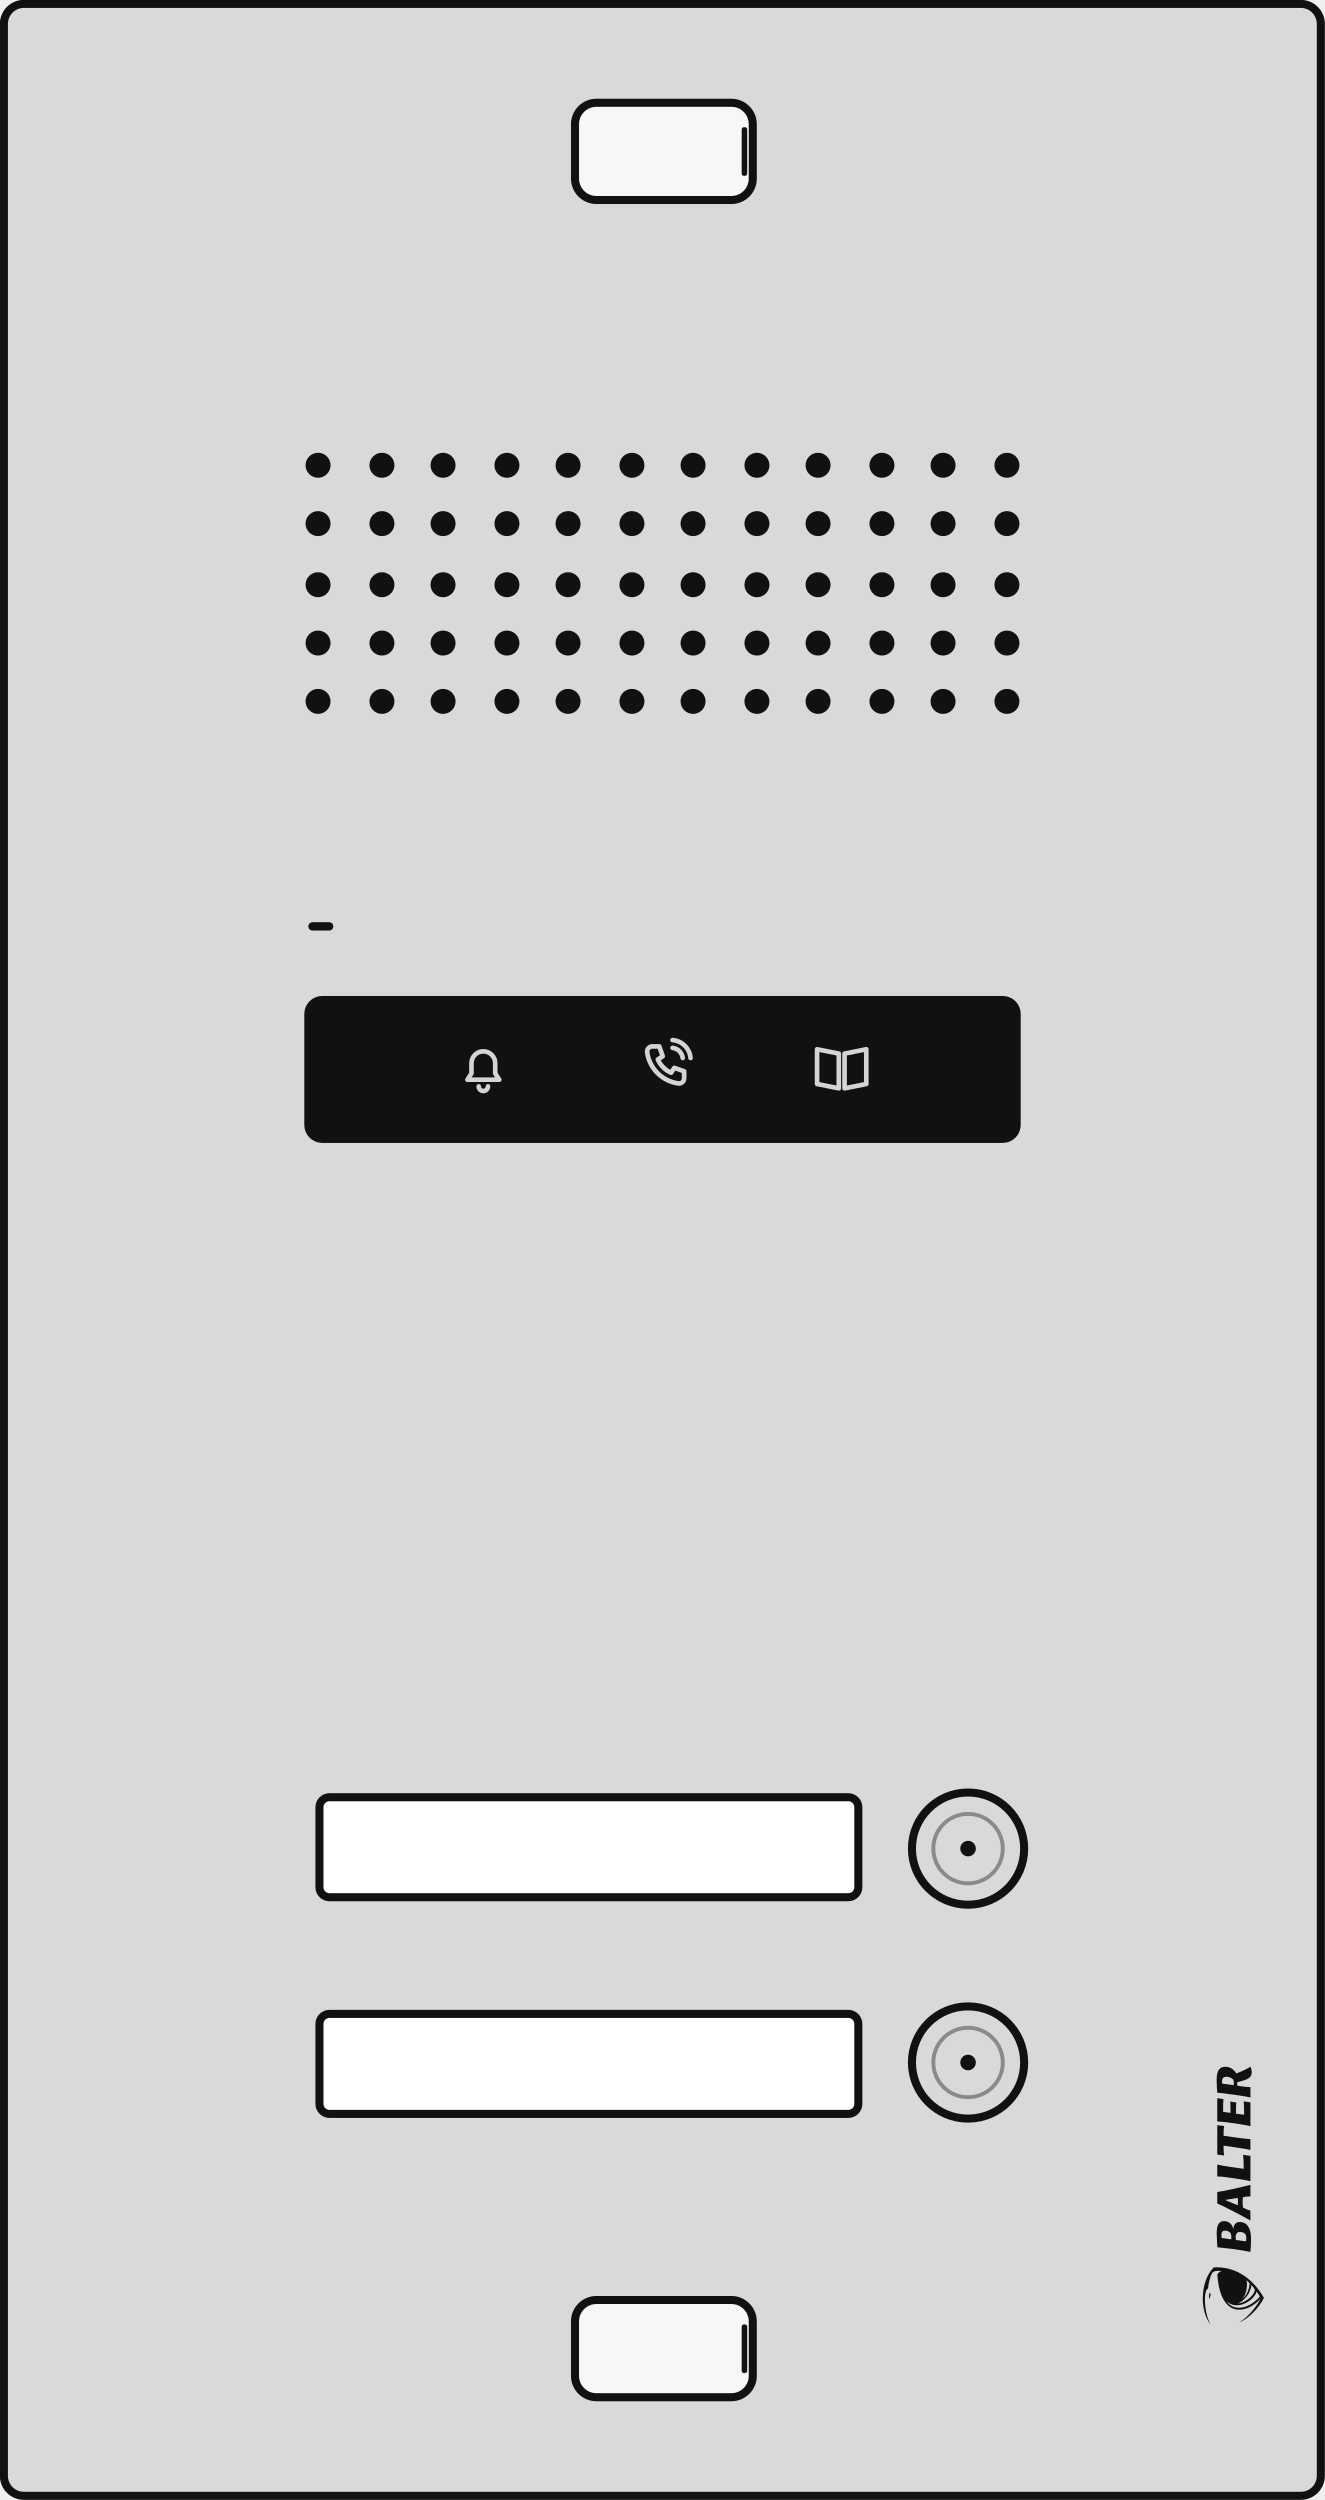
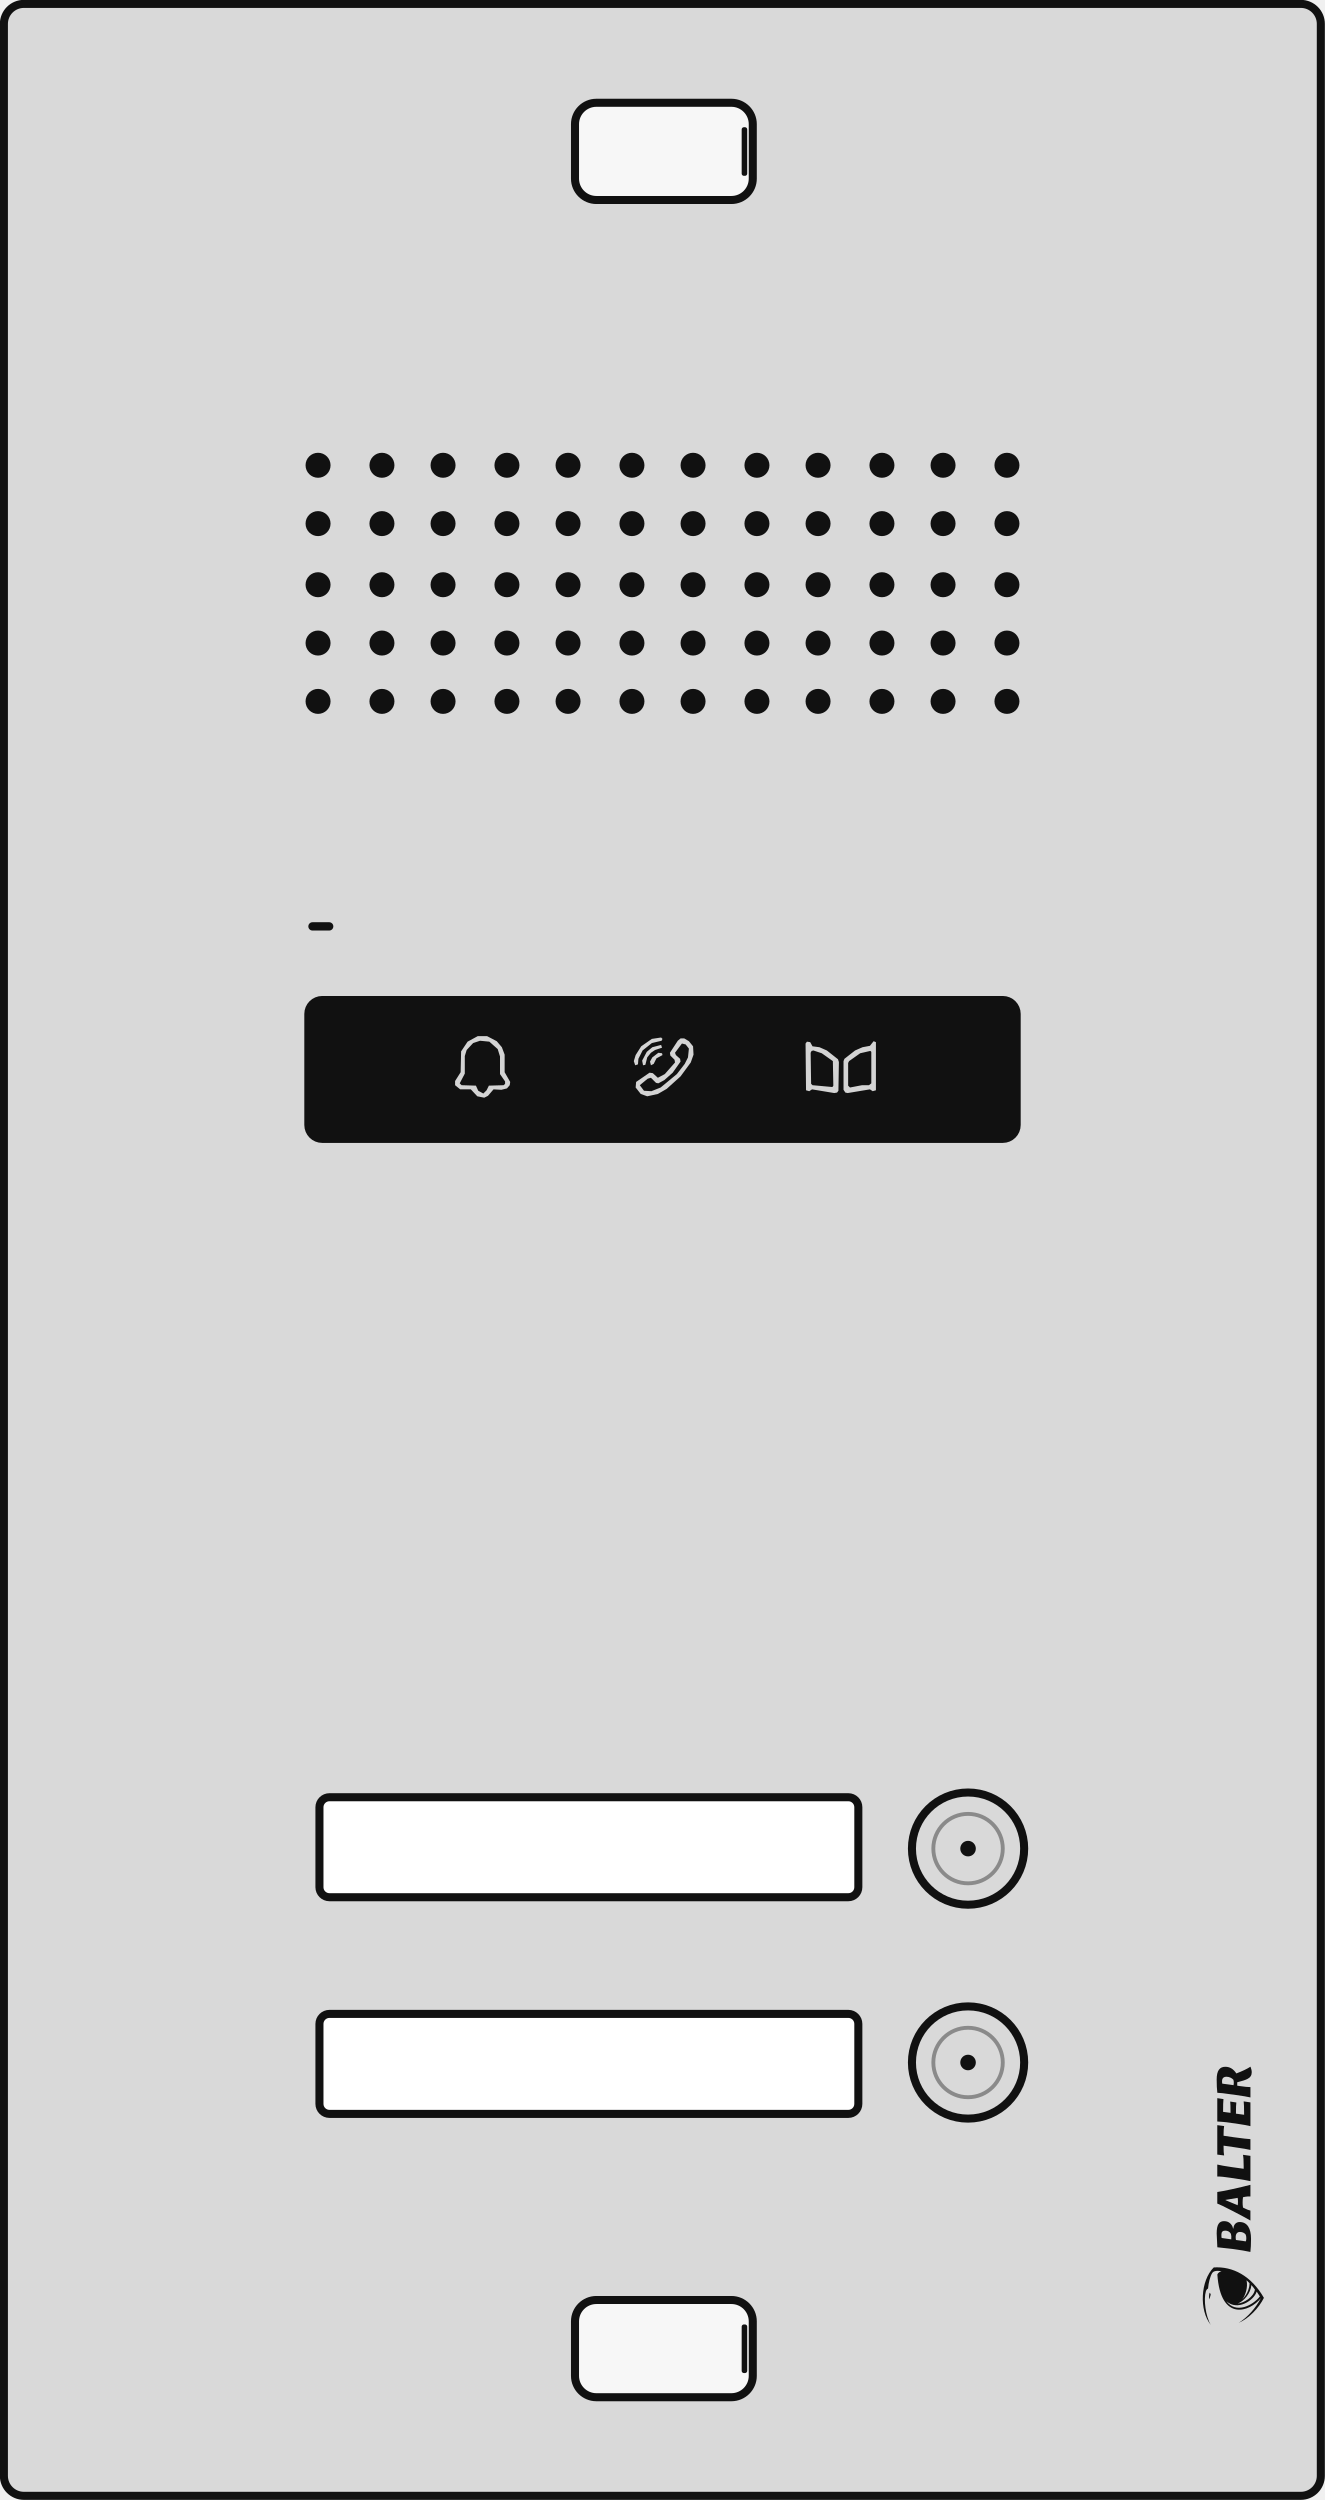
<svg xmlns="http://www.w3.org/2000/svg" viewBox="0 0 477 900" width="477" height="900" role="img" aria-label="EVO-HD-2FAM-AUDIO · Audio-Türstation, 2 Klingeltaster (Skizze)">
  <defs>
    <pattern id="mesh" width="5" height="5" patternUnits="userSpaceOnUse" patternTransform="rotate(45)">
      <path d="M0 0V5M0 0H5" stroke="#8a8a8a" stroke-width="1.2" />
    </pattern>
  </defs>
  <rect x="1.4" y="1.4" width="474.1" height="897.1" rx="7.2" fill="#D9D9D9" stroke="#111111" stroke-width="2.9" />
  <rect x="111.0" y="332.0" width="9.0" height="3.0" rx="1.5" fill="#111111" />
  <rect x="111.0" y="360.0" width="255.0" height="50.0" rx="5.0" fill="#111111" stroke="#111111" stroke-width="2.9" />
-   <path d="M6.5 16.5h11l-1.4-2.2V10.8a4.1 4.1 0 0 0-8.2 0v3.5z M10.4 18.8a1.6 1.6 0 0 0 3.2 0" transform="translate(161.5 371.5) scale(1.042)" fill="none" stroke="#D4D4D4" stroke-width="1.6" stroke-linecap="round" stroke-linejoin="round" />
-   <path d="M8 5h2.4l1.2 3.4-1.7 1.1a9 9 0 0 0 4.6 4.6l1.1-1.7 3.4 1.2V16a1.8 1.8 0 0 1-1.9 1.8A12.6 12.6 0 0 1 6.2 6.9 1.8 1.8 0 0 1 8 5z M15 5.5a4 4 0 0 1 3.5 3.5 M15 2.8a6.8 6.8 0 0 1 6.2 6.2" transform="translate(226.5 371.5) scale(1.042)" fill="none" stroke="#D4D4D4" stroke-width="1.6" stroke-linecap="round" stroke-linejoin="round" />
-   <path d="M3.5 5.5l7.5 1.5v12l-7.5-1.5z M20.5 5.5l-7.5 1.5v12l7.5-1.5z" transform="translate(290.5 372.0) scale(1.042)" fill="none" stroke="#D4D4D4" stroke-width="1.6" stroke-linecap="round" stroke-linejoin="round" />
+   <path d="M172.00 373.00 L168.33 375.00 L166.00 378.50 L165.83 386.00 L163.83 389.17 L163.83 390.67 L165.67 392.17 L169.50 392.17 L171.83 394.67 L174.33 395.17 L175.67 394.50 L177.67 392.17 L180.50 392.33 L182.50 391.83 L183.50 390.67 L183.67 389.50 L181.67 386.00 L181.67 379.67 L180.67 377.00 L178.83 374.83 L175.33 373.00Z M172.83 374.67 L176.17 375.00 L179.17 377.67 L180.00 380.33 L180.00 386.67 L181.83 389.33 L181.83 390.17 L181.33 390.67 L176.00 390.83 L175.17 392.50 L174.00 393.67 L172.17 392.67 L171.33 390.83 L166.17 390.67 L165.50 390.00 L167.33 386.50 L167.33 380.17 L168.00 378.00 L170.33 375.50Z M238.33 379.17 L237.00 379.00 L234.83 380.67 L234.00 382.17 L234.33 383.50 L235.33 383.00 L236.33 381.00 L238.50 379.83Z M238.00 376.17 L234.83 377.00 L232.83 378.67 L231.17 381.83 L231.50 383.50 L232.33 383.33 L233.00 380.67 L234.33 379.00 L235.83 378.00 L238.33 377.17Z M248.00 374.83 L246.33 373.83 L245.00 373.83 L244.00 374.67 L241.17 379.00 L241.33 380.00 L242.83 381.50 L243.00 382.50 L239.33 386.67 L236.83 388.00 L235.00 386.33 L233.83 386.17 L229.00 389.50 L228.83 391.50 L230.67 393.83 L233.00 394.67 L236.83 393.83 L240.00 392.00 L245.00 387.50 L248.67 382.50 L249.67 379.67 L249.50 376.67Z M246.83 376.00 L248.00 377.50 L247.67 380.67 L246.50 383.00 L243.67 386.67 L237.83 391.50 L234.50 392.83 L231.83 392.67 L230.33 390.67 L233.17 388.33 L234.33 388.00 L236.17 389.83 L237.00 390.00 L239.17 388.83 L242.17 386.17 L245.00 382.17 L244.83 381.17 L243.33 379.83 L243.00 379.00 L245.50 375.67Z M238.00 373.50 L234.67 374.00 L230.83 376.67 L228.83 379.83 L228.17 382.00 L228.67 383.50 L229.67 383.17 L229.83 381.17 L231.33 378.17 L234.67 375.50 L238.17 374.67 L238.50 374.00Z M290.50 375.00 L290.00 375.67 L290.17 392.50 L291.33 392.83 L292.33 392.17 L300.33 393.50 L301.33 393.33 L301.83 392.67 L302.00 382.33 L301.67 381.33 L297.67 378.17 L295.00 377.00 L292.50 376.67 L291.67 375.17Z M292.17 378.33 L292.83 378.17 L295.83 379.17 L299.83 382.00 L300.00 390.83 L299.67 391.33 L292.50 390.67 L292.00 390.17 L291.83 379.00Z M315.33 375.17 L314.50 374.83 L313.17 376.50 L310.50 377.00 L307.83 378.17 L304.00 381.17 L303.67 382.00 L303.67 392.33 L304.33 393.33 L305.17 393.50 L313.17 392.17 L314.17 392.83 L315.33 392.50Z M313.33 378.33 L313.67 378.67 L313.67 390.00 L312.83 390.67 L310.33 390.67 L306.00 391.50 L305.33 390.83 L305.33 382.67 L305.67 382.00 L309.67 379.17Z" fill="#D4D4D4" fill-rule="evenodd" />
  <circle cx="114.5" cy="167.5" r="4.5" fill="#111111" />
  <circle cx="137.5" cy="167.5" r="4.5" fill="#111111" />
  <circle cx="159.5" cy="167.5" r="4.5" fill="#111111" />
  <circle cx="182.5" cy="167.5" r="4.5" fill="#111111" />
  <circle cx="204.5" cy="167.5" r="4.5" fill="#111111" />
  <circle cx="227.5" cy="167.5" r="4.5" fill="#111111" />
  <circle cx="249.5" cy="167.5" r="4.5" fill="#111111" />
  <circle cx="272.5" cy="167.5" r="4.5" fill="#111111" />
  <circle cx="294.5" cy="167.5" r="4.5" fill="#111111" />
  <circle cx="317.5" cy="167.5" r="4.5" fill="#111111" />
  <circle cx="339.5" cy="167.5" r="4.5" fill="#111111" />
  <circle cx="362.5" cy="167.5" r="4.5" fill="#111111" />
  <circle cx="114.5" cy="188.5" r="4.5" fill="#111111" />
  <circle cx="137.5" cy="188.5" r="4.5" fill="#111111" />
  <circle cx="159.5" cy="188.5" r="4.5" fill="#111111" />
  <circle cx="182.5" cy="188.5" r="4.5" fill="#111111" />
  <circle cx="204.5" cy="188.5" r="4.5" fill="#111111" />
  <circle cx="227.5" cy="188.5" r="4.5" fill="#111111" />
  <circle cx="249.5" cy="188.5" r="4.5" fill="#111111" />
  <circle cx="272.5" cy="188.5" r="4.5" fill="#111111" />
  <circle cx="294.5" cy="188.5" r="4.5" fill="#111111" />
  <circle cx="317.5" cy="188.5" r="4.5" fill="#111111" />
  <circle cx="339.5" cy="188.5" r="4.5" fill="#111111" />
  <circle cx="362.5" cy="188.5" r="4.5" fill="#111111" />
  <circle cx="114.5" cy="210.5" r="4.5" fill="#111111" />
  <circle cx="137.5" cy="210.5" r="4.5" fill="#111111" />
  <circle cx="159.5" cy="210.5" r="4.5" fill="#111111" />
  <circle cx="182.5" cy="210.5" r="4.5" fill="#111111" />
  <circle cx="204.5" cy="210.5" r="4.5" fill="#111111" />
  <circle cx="227.5" cy="210.5" r="4.5" fill="#111111" />
  <circle cx="249.5" cy="210.5" r="4.5" fill="#111111" />
  <circle cx="272.5" cy="210.5" r="4.5" fill="#111111" />
  <circle cx="294.5" cy="210.5" r="4.5" fill="#111111" />
  <circle cx="317.5" cy="210.5" r="4.5" fill="#111111" />
  <circle cx="339.5" cy="210.5" r="4.5" fill="#111111" />
  <circle cx="362.5" cy="210.5" r="4.5" fill="#111111" />
  <circle cx="114.5" cy="231.5" r="4.5" fill="#111111" />
  <circle cx="137.5" cy="231.5" r="4.5" fill="#111111" />
  <circle cx="159.5" cy="231.5" r="4.5" fill="#111111" />
  <circle cx="182.5" cy="231.5" r="4.5" fill="#111111" />
  <circle cx="204.5" cy="231.5" r="4.5" fill="#111111" />
  <circle cx="227.5" cy="231.5" r="4.5" fill="#111111" />
  <circle cx="249.5" cy="231.5" r="4.5" fill="#111111" />
  <circle cx="272.5" cy="231.5" r="4.5" fill="#111111" />
  <circle cx="294.5" cy="231.5" r="4.5" fill="#111111" />
  <circle cx="317.5" cy="231.5" r="4.5" fill="#111111" />
  <circle cx="339.5" cy="231.5" r="4.5" fill="#111111" />
  <circle cx="362.5" cy="231.5" r="4.5" fill="#111111" />
  <circle cx="114.5" cy="252.5" r="4.5" fill="#111111" />
  <circle cx="137.5" cy="252.5" r="4.5" fill="#111111" />
  <circle cx="159.5" cy="252.5" r="4.5" fill="#111111" />
  <circle cx="182.5" cy="252.5" r="4.5" fill="#111111" />
  <circle cx="204.5" cy="252.5" r="4.5" fill="#111111" />
  <circle cx="227.5" cy="252.5" r="4.5" fill="#111111" />
  <circle cx="249.5" cy="252.5" r="4.5" fill="#111111" />
  <circle cx="272.5" cy="252.5" r="4.5" fill="#111111" />
  <circle cx="294.5" cy="252.5" r="4.5" fill="#111111" />
  <circle cx="317.5" cy="252.5" r="4.5" fill="#111111" />
  <circle cx="339.5" cy="252.5" r="4.5" fill="#111111" />
  <circle cx="362.5" cy="252.5" r="4.5" fill="#111111" />
  <rect x="207.0" y="37.0" width="64.0" height="35.0" rx="7.7" fill="#F7F7F7" stroke="#111111" stroke-width="2.9" />
  <rect x="267.0" y="45.8" width="2.0" height="17.5" rx="0.8" fill="#111111" />
  <rect x="207.0" y="828.0" width="64.0" height="35.0" rx="7.7" fill="#F7F7F7" stroke="#111111" stroke-width="2.9" />
  <rect x="267.0" y="836.8" width="2.0" height="17.5" rx="0.8" fill="#111111" />
  <rect x="115.0" y="647.0" width="194.0" height="36.0" rx="3.6" fill="#FFFFFF" stroke="#111111" stroke-width="2.9" />
  <rect x="115.0" y="725.0" width="194.0" height="36.0" rx="3.6" fill="#FFFFFF" stroke="#111111" stroke-width="2.9" />
  <circle cx="348.5" cy="665.5" r="20.2" fill="#D9D9D9" stroke="#111111" stroke-width="2.9" />
  <circle cx="348.5" cy="665.5" r="12.5" fill="none" stroke="#8a8a8a" stroke-width="1.4" />
  <circle cx="348.5" cy="665.5" r="2.8" fill="#111111" />
  <circle cx="348.5" cy="742.5" r="20.2" fill="#D9D9D9" stroke="#111111" stroke-width="2.9" />
  <circle cx="348.5" cy="742.5" r="12.5" fill="none" stroke="#8a8a8a" stroke-width="1.4" />
  <circle cx="348.5" cy="742.5" r="2.8" fill="#111111" />
  <g transform="translate(433.00 836.99) rotate(-90) scale(0.2341)">
    <g>
      <path fill="#111111" d="M159.66,32.74c0,3.79-1.1,6.91-3.37,9.35-2.27,2.44-4.89,3.96-7.83,4.38l-.08.67c5.98.25,9.94,4.13,9.94,9.44,0,11.88-9.69,17.61-25.95,17.61-8.09,0-14.74-.34-20.05-1.01,1.6-7.67,2.95-15.42,3.96-23.08l.67-4.63c.59-4.46,1.43-12.22,2.53-23.08,11.21-.67,18.28-1.01,21.23-1.01,13.73,0,18.96,3.71,18.96,11.37ZM128.57,66.19c1.09.51,2.78.76,5.05.76,2.44,0,4.38-.42,5.73-1.18,2.44-2.11,3.71-5.05,3.71-8.68,0-5.31-4.63-7.5-12.38-6.07l-2.11,15.16ZM131.69,43.78c3.29.34,6.15.17,8.42-.51,3.29-1.85,4.97-4.8,4.97-8.85s-2.11-5.81-6.4-5.81c-2.53,0-4.13.17-4.89.42l-2.11,14.74Z" />
      <path fill="#111111" d="M197.65,73.26c.08-2.86,0-5.39-.42-7.5l-.76-3.88c-5.48-.84-10.78-.84-15.92,0l-1.68,3.45c-1.26,2.44-2.28,5.14-2.95,7.92h-15.33c3.62-6.23,8.68-15.5,15-27.88,6.4-12.38,10.11-20.05,11.12-23.08h17.78c.51,4.13,1.94,11.71,4.3,22.66,2.44,10.95,4.63,20.39,6.74,28.31h-17.86ZM191.92,35.02l-7.83,18.62c2.95.67,8.09.67,11.37,0l-3.12-18.62h-.42Z" />
      <path fill="#111111" d="M260.08,73.26h-38.92c.76-2.61,2.27-11.29,4.55-26.2l.34-2.78c1.6-10.19,2.36-17.52,2.27-21.99h18.37c-1.09,4.21-2.36,11.71-3.96,22.49l-2.53,18.11h3.62c8.68,0,14.57-.34,17.86-1.1l-1.6,11.46Z" />
      <path fill="#111111" d="M262.02,22.3h45.24l-1.35,10.53c-3.29-.59-7.5-.84-12.47-.84h-2.44l-2.36,16.17c-1.85,13.56-2.78,21.99-2.86,25.1h-16.6c.93-3.45,2.36-11.88,4.3-25.44l2.27-15.84h-2.19c-5.64,0-9.94.25-12.89.84l1.35-10.53Z" />
      <path fill="#111111" d="M342.3,73.26h-36.56c1.09-3.96,2.44-11.79,4.21-23.59l.42-3.54c1.6-10.87,2.44-18.79,2.53-23.84h35.89l-1.43,9.52c-3.29-.42-9.77-.59-19.63-.59l-1.52,11.46c8.85,0,14.57-.17,17.35-.51l-1.43,9.44c-2.36-.42-8.09-.59-17.19-.59l-1.68,12.55c10.87,0,17.69-.25,20.56-.67l-1.52,10.36Z" />
      <path fill="#111111" d="M349.89,73.26c.84-2.95,2.27-11.46,4.3-25.69l.42-3.62c1.6-10.45,2.36-17.61,2.44-21.57,5.22-.67,12.05-1.01,20.47-1.01,13.48,0,19.54,4.46,19.54,13.31,0,6.91-3.45,12.55-10.28,16.93,3.71,9.6,7.16,16.85,10.45,21.74-3.12,1.26-6.07,1.94-8.68,1.94-4.63,0-8.09-2.27-10.28-6.74-1.52-2.95-3.2-8.09-5.05-15.58h-5.22l-.51,3.12c-1.26,8.51-1.77,14.24-1.68,17.19h-15.92ZM374.91,29.63c-1.43,0-2.7.08-3.79.34l-2.36,17.35c3.45.59,6.23.51,8.42-.34,2.44-2.11,4.55-6.32,4.55-10.36,0-4.63-2.27-6.99-6.82-6.99Z" />
    </g>
    <path fill="#111111" fill-rule="evenodd" d="M88.47,16.84c1.96,29.28-12.88,57.77-46.76,77.16-15.73-7.73-31.89-23.39-38.41-38.72,8.72,13.9,22.74,26.14,38.01,34.13C19.99,72.29,4.11,27.42,77.59,22.41c2.47.81,4.61,4.01,5.05,6.37,0,0,2.52-10.94-2.61-14.21-5.13-3.27-15.31-5.77-24.05-6.47-.71-1.35-1.46-2.35-4.17-3.31C39.74,1.06,13.44,4.18,0,12.38,22.45-5.83,68.17-3.62,88.47,16.84h0ZM36.49,36.37c-19.83,14.75-6.48,40.39,7.33,51.43,1.56-.91,5.45-3.37,7.55-4.92-13.57-4.06-30.41-29.45-14.88-46.51h0ZM33,53.78c.61,9.04,9.84,24.66,21.42,26.41,1.67-1.14,4.85-3.42,7.01-5.42-12.51-1.04-24.93-11.43-28.42-20.98h0ZM39.25,60.44s9.22,11.12,24.85,11.49c1.18-1.09,2.91-2.55,4.69-4.65-10.71,2.62-24.91-2.22-29.54-6.84h0ZM39.28,9.78c1.4.61,3.68,1.6,7.36,2.43,1.64-.3,2.86-1.34,3.04-1.58-1.95-1.16-8.21-1.16-10.4-.85Z" />
  </g>
</svg>
